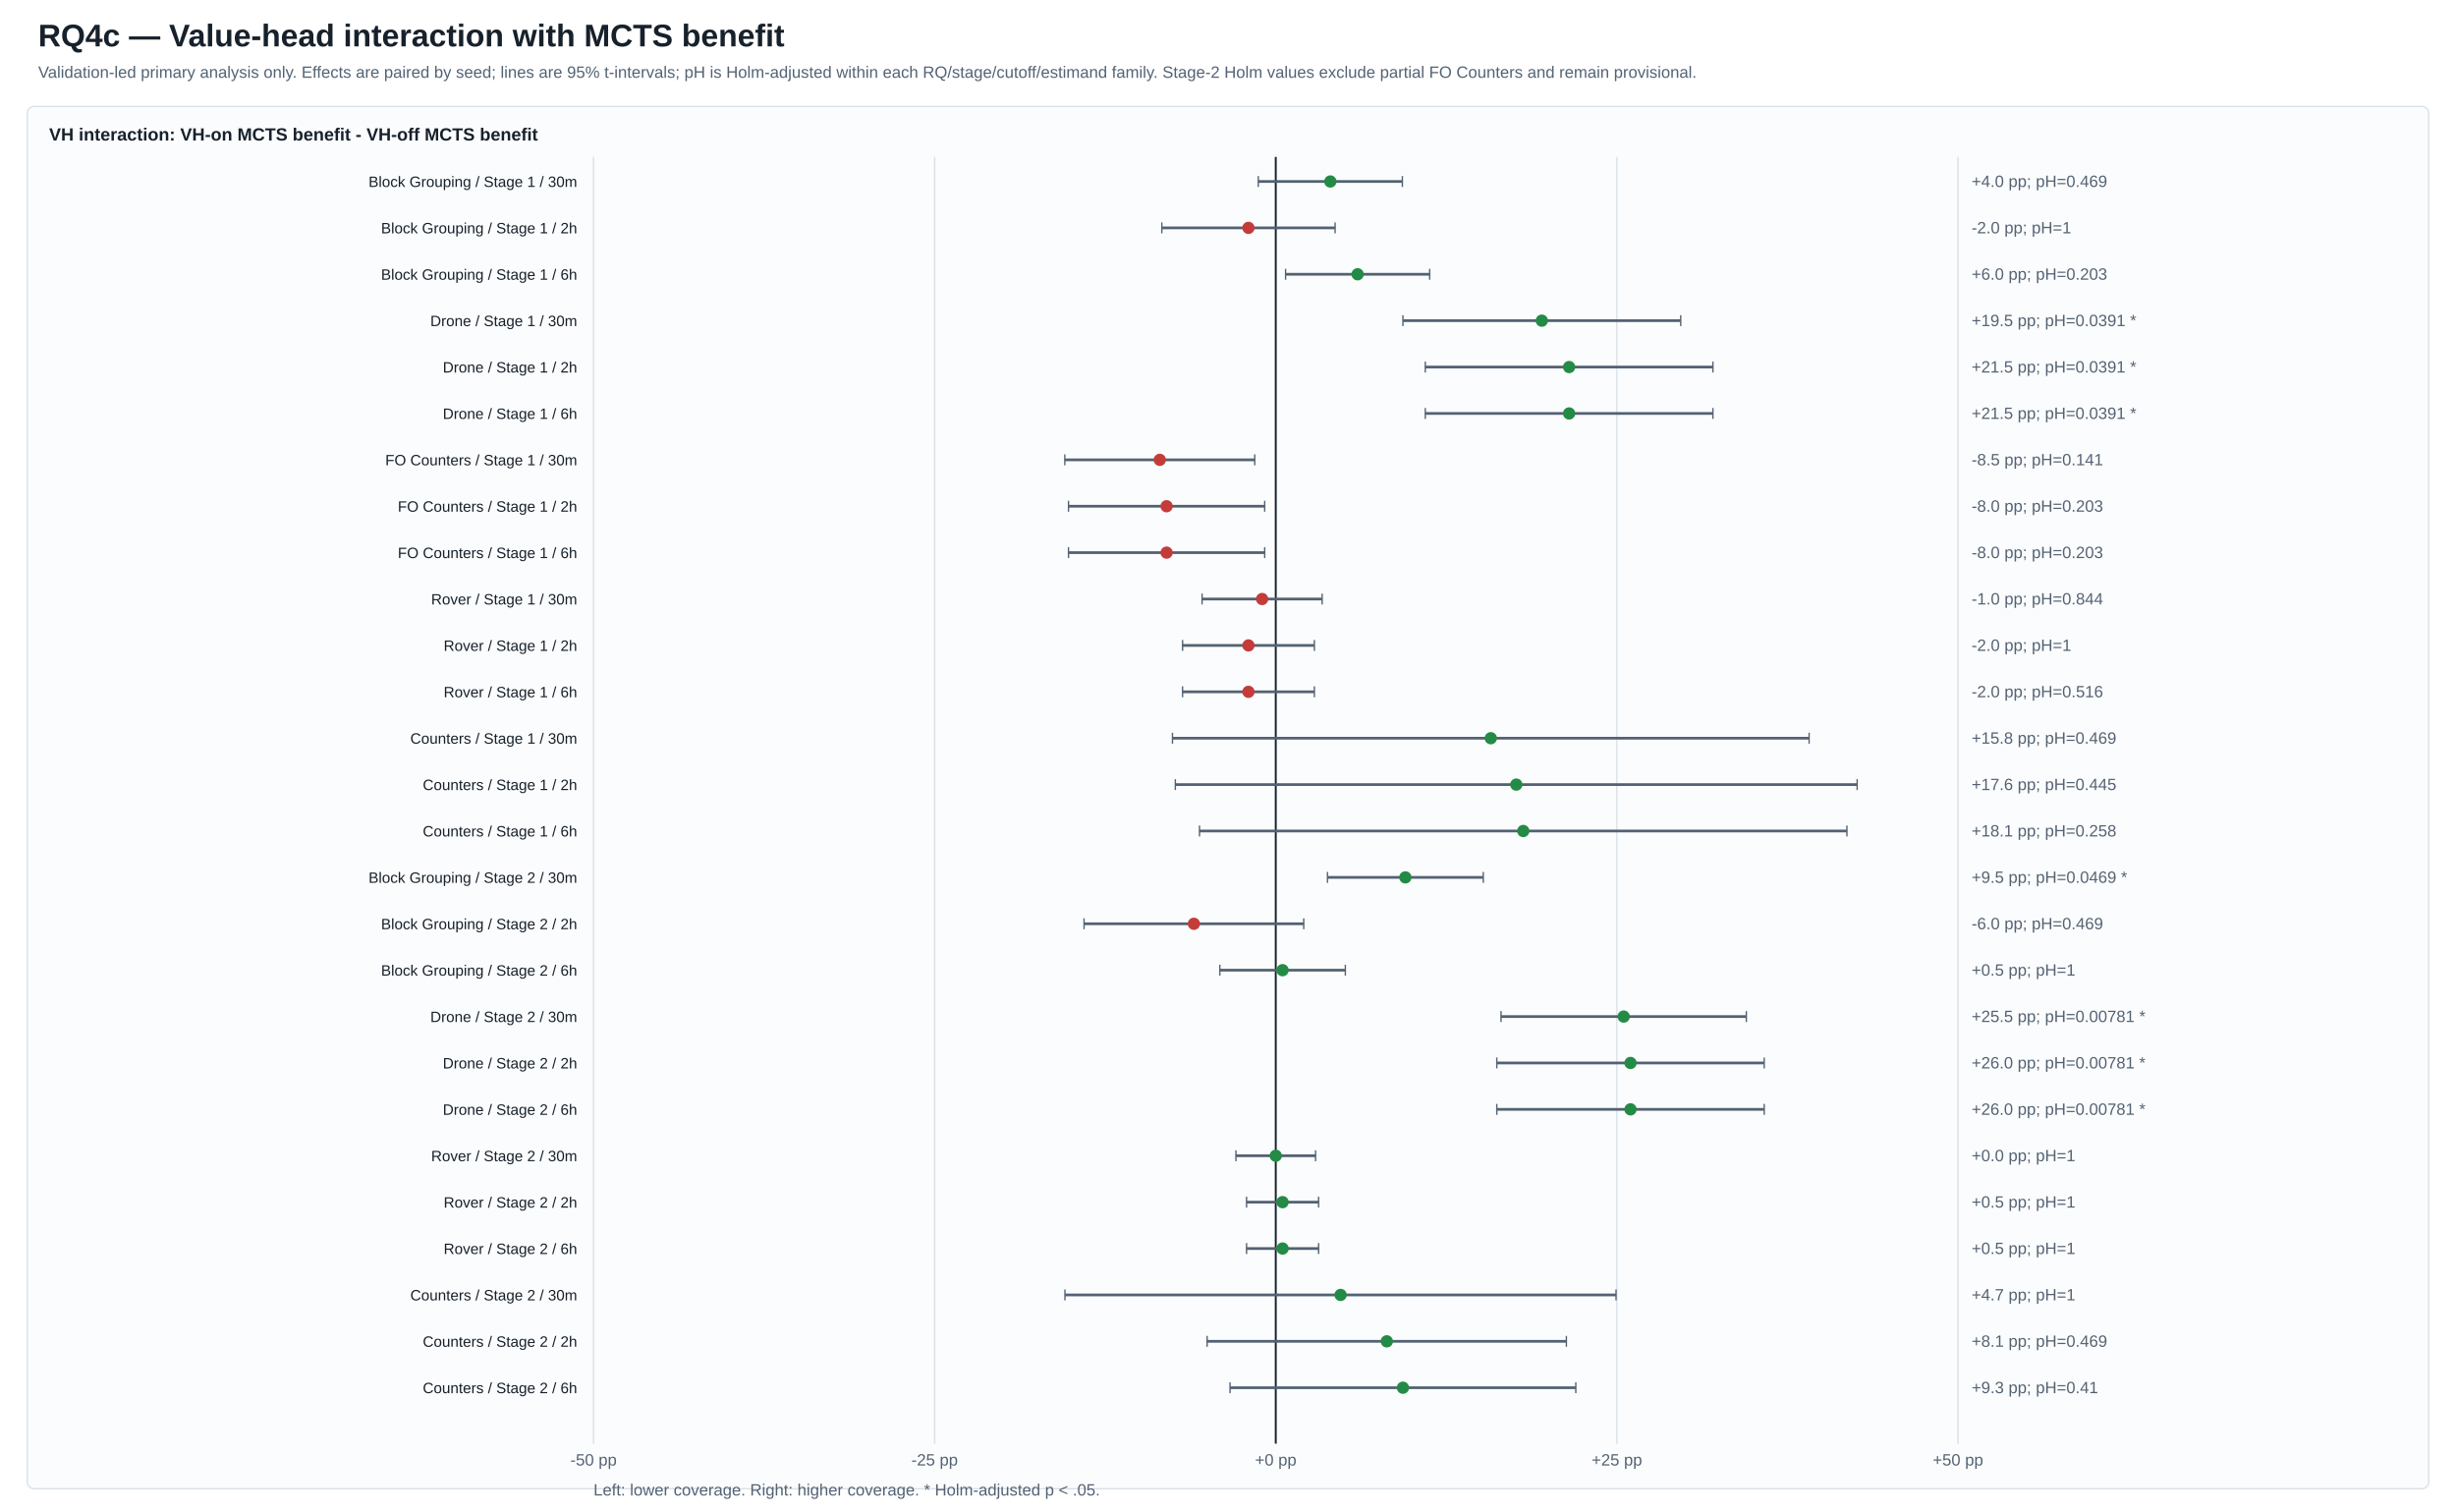
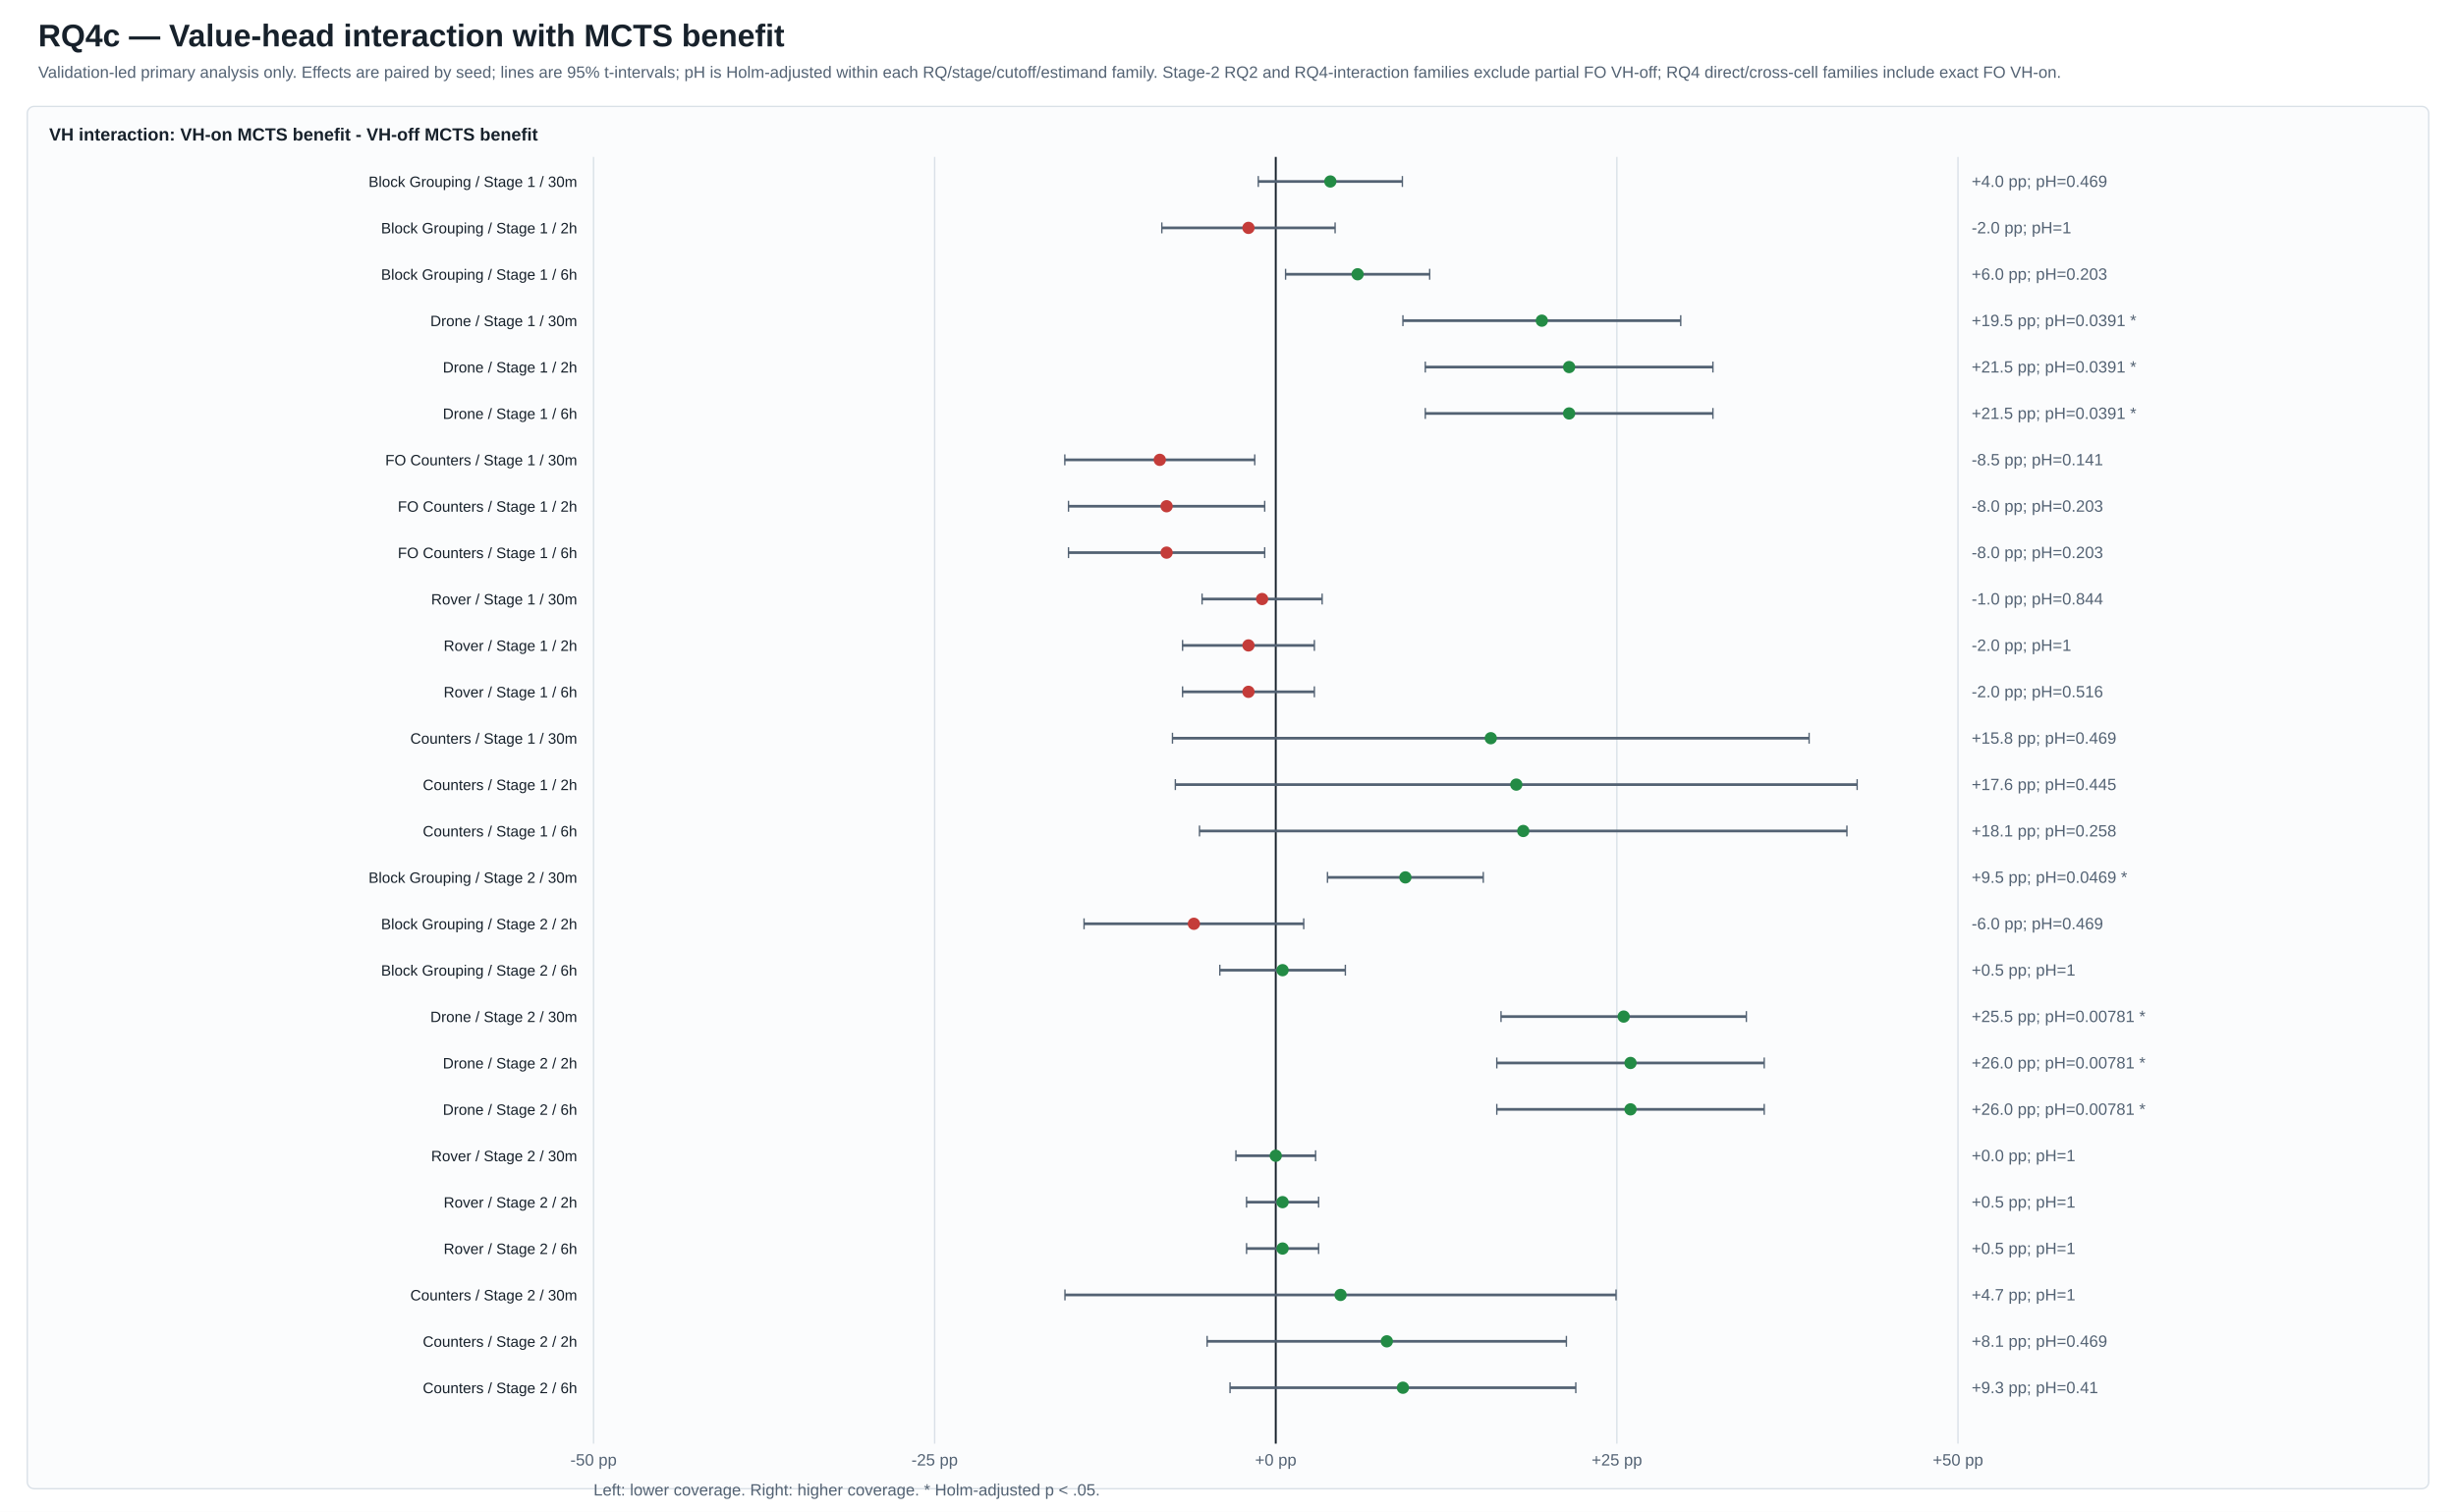
<svg xmlns="http://www.w3.org/2000/svg" width="1800" height="1108" viewBox="0 0 1800 1108">
  <rect width="100%" height="100%" fill="white" />
  <style>text{font-family:Segoe UI,Arial,sans-serif;fill:#17212b}.title{font-size:23px;font-weight:700}.sub{font-size:12px;fill:#536273}.label{font-size:11px}.head{font-size:13px;font-weight:700}</style>
  <text x="28" y="34" class="title">RQ4c — Value-head interaction with MCTS benefit</text>
-   <text x="28" y="57" class="sub">Validation-led primary analysis only. Effects are paired by seed; lines are 95% t-intervals; pH is Holm-adjusted within each RQ/stage/cutoff/estimand family. Stage-2 Holm values exclude partial FO Counters and remain provisional.</text>
+   <text x="28" y="57" class="sub">Validation-led primary analysis only. Effects are paired by seed; lines are 95% t-intervals; pH is Holm-adjusted within each RQ/stage/cutoff/estimand family. Stage-2 RQ2 and RQ4-interaction families exclude partial FO VH-off; RQ4 direct/cross-cell families include exact FO VH-on.</text>
  <rect x="20" y="78" width="1760" height="1013" rx="5" fill="#fbfcfd" stroke="#d9e0e7" />
  <text x="36" y="103" class="head">VH interaction: VH-on MCTS benefit - VH-off MCTS benefit</text>
  <line x1="435.0" y1="115" x2="435.0" y2="1058" stroke="#d9e0e7" stroke-width="1" />
  <text x="435.0" y="1074" text-anchor="middle" class="sub">-50 pp</text>
  <line x1="685.0" y1="115" x2="685.0" y2="1058" stroke="#d9e0e7" stroke-width="1" />
  <text x="685.0" y="1074" text-anchor="middle" class="sub">-25 pp</text>
  <line x1="935.0" y1="115" x2="935.0" y2="1058" stroke="#17212b" stroke-width="1.4" />
  <text x="935.0" y="1074" text-anchor="middle" class="sub">+0 pp</text>
  <line x1="1185.0" y1="115" x2="1185.0" y2="1058" stroke="#d9e0e7" stroke-width="1" />
  <text x="1185.0" y="1074" text-anchor="middle" class="sub">+25 pp</text>
  <line x1="1435.0" y1="115" x2="1435.0" y2="1058" stroke="#d9e0e7" stroke-width="1" />
  <text x="1435.0" y="1074" text-anchor="middle" class="sub">+50 pp</text>
  <text x="423" y="137" text-anchor="end" class="label">Block Grouping / Stage 1 / 30m</text>
  <line x1="922.2" y1="133" x2="1027.8" y2="133" stroke="#536273" stroke-width="2" />
  <line x1="922.2" y1="129" x2="922.2" y2="137" stroke="#536273" />
  <line x1="1027.8" y1="129" x2="1027.8" y2="137" stroke="#536273" />
  <circle cx="975.0" cy="133" r="4.5" fill="#238b45" />
  <text x="1445" y="137" class="sub">+4.0 pp; pH=0.469</text>
  <text x="423" y="171" text-anchor="end" class="label">Block Grouping / Stage 1 / 2h</text>
  <line x1="851.5" y1="167" x2="978.5" y2="167" stroke="#536273" stroke-width="2" />
  <line x1="851.5" y1="163" x2="851.5" y2="171" stroke="#536273" />
  <line x1="978.5" y1="163" x2="978.5" y2="171" stroke="#536273" />
  <circle cx="915.0" cy="167" r="4.5" fill="#c43c39" />
  <text x="1445" y="171" class="sub">-2.0 pp; pH=1</text>
  <text x="423" y="205" text-anchor="end" class="label">Block Grouping / Stage 1 / 6h</text>
  <line x1="942.2" y1="201" x2="1047.8" y2="201" stroke="#536273" stroke-width="2" />
  <line x1="942.2" y1="197" x2="942.2" y2="205" stroke="#536273" />
  <line x1="1047.8" y1="197" x2="1047.8" y2="205" stroke="#536273" />
  <circle cx="995.0" cy="201" r="4.5" fill="#238b45" />
  <text x="1445" y="205" class="sub">+6.0 pp; pH=0.203</text>
  <text x="423" y="239" text-anchor="end" class="label">Drone / Stage 1 / 30m</text>
  <line x1="1028.2" y1="235" x2="1231.8" y2="235" stroke="#536273" stroke-width="2" />
  <line x1="1028.2" y1="231" x2="1028.2" y2="239" stroke="#536273" />
  <line x1="1231.8" y1="231" x2="1231.8" y2="239" stroke="#536273" />
  <circle cx="1130.0" cy="235" r="4.5" fill="#238b45" />
  <text x="1445" y="239" class="sub">+19.5 pp; pH=0.0391 *</text>
  <text x="423" y="273" text-anchor="end" class="label">Drone / Stage 1 / 2h</text>
  <line x1="1044.6" y1="269" x2="1255.4" y2="269" stroke="#536273" stroke-width="2" />
  <line x1="1044.6" y1="265" x2="1044.6" y2="273" stroke="#536273" />
  <line x1="1255.4" y1="265" x2="1255.4" y2="273" stroke="#536273" />
  <circle cx="1150.0" cy="269" r="4.5" fill="#238b45" />
  <text x="1445" y="273" class="sub">+21.5 pp; pH=0.0391 *</text>
  <text x="423" y="307" text-anchor="end" class="label">Drone / Stage 1 / 6h</text>
  <line x1="1044.6" y1="303" x2="1255.4" y2="303" stroke="#536273" stroke-width="2" />
  <line x1="1044.6" y1="299" x2="1044.6" y2="307" stroke="#536273" />
  <line x1="1255.4" y1="299" x2="1255.4" y2="307" stroke="#536273" />
  <circle cx="1150.0" cy="303" r="4.5" fill="#238b45" />
  <text x="1445" y="307" class="sub">+21.5 pp; pH=0.0391 *</text>
  <text x="423" y="341" text-anchor="end" class="label">FO Counters / Stage 1 / 30m</text>
  <line x1="780.4" y1="337" x2="919.6" y2="337" stroke="#536273" stroke-width="2" />
  <line x1="780.4" y1="333" x2="780.4" y2="341" stroke="#536273" />
  <line x1="919.6" y1="333" x2="919.6" y2="341" stroke="#536273" />
  <circle cx="850.0" cy="337" r="4.5" fill="#c43c39" />
  <text x="1445" y="341" class="sub">-8.5 pp; pH=0.141</text>
  <text x="423" y="375" text-anchor="end" class="label">FO Counters / Stage 1 / 2h</text>
  <line x1="783.1" y1="371" x2="926.9" y2="371" stroke="#536273" stroke-width="2" />
  <line x1="783.1" y1="367" x2="783.1" y2="375" stroke="#536273" />
  <line x1="926.9" y1="367" x2="926.9" y2="375" stroke="#536273" />
  <circle cx="855.0" cy="371" r="4.5" fill="#c43c39" />
  <text x="1445" y="375" class="sub">-8.0 pp; pH=0.203</text>
  <text x="423" y="409" text-anchor="end" class="label">FO Counters / Stage 1 / 6h</text>
  <line x1="783.1" y1="405" x2="926.9" y2="405" stroke="#536273" stroke-width="2" />
  <line x1="783.1" y1="401" x2="783.1" y2="409" stroke="#536273" />
  <line x1="926.9" y1="401" x2="926.9" y2="409" stroke="#536273" />
  <circle cx="855.0" cy="405" r="4.5" fill="#c43c39" />
  <text x="1445" y="409" class="sub">-8.0 pp; pH=0.203</text>
  <text x="423" y="443" text-anchor="end" class="label">Rover / Stage 1 / 30m</text>
  <line x1="881.0" y1="439" x2="969.0" y2="439" stroke="#536273" stroke-width="2" />
  <line x1="881.0" y1="435" x2="881.0" y2="443" stroke="#536273" />
  <line x1="969.0" y1="435" x2="969.0" y2="443" stroke="#536273" />
  <circle cx="925.0" cy="439" r="4.5" fill="#c43c39" />
  <text x="1445" y="443" class="sub">-1.0 pp; pH=0.844</text>
  <text x="423" y="477" text-anchor="end" class="label">Rover / Stage 1 / 2h</text>
  <line x1="866.7" y1="473" x2="963.3" y2="473" stroke="#536273" stroke-width="2" />
  <line x1="866.7" y1="469" x2="866.7" y2="477" stroke="#536273" />
  <line x1="963.3" y1="469" x2="963.3" y2="477" stroke="#536273" />
  <circle cx="915.0" cy="473" r="4.5" fill="#c43c39" />
  <text x="1445" y="477" class="sub">-2.0 pp; pH=1</text>
  <text x="423" y="511" text-anchor="end" class="label">Rover / Stage 1 / 6h</text>
  <line x1="866.7" y1="507" x2="963.3" y2="507" stroke="#536273" stroke-width="2" />
  <line x1="866.7" y1="503" x2="866.7" y2="511" stroke="#536273" />
  <line x1="963.3" y1="503" x2="963.3" y2="511" stroke="#536273" />
  <circle cx="915.0" cy="507" r="4.5" fill="#c43c39" />
  <text x="1445" y="511" class="sub">-2.0 pp; pH=0.516</text>
  <text x="423" y="545" text-anchor="end" class="label">Counters / Stage 1 / 30m</text>
  <line x1="859.3" y1="541" x2="1325.9" y2="541" stroke="#536273" stroke-width="2" />
  <line x1="859.3" y1="537" x2="859.3" y2="545" stroke="#536273" />
  <line x1="1325.9" y1="537" x2="1325.9" y2="545" stroke="#536273" />
  <circle cx="1092.6" cy="541" r="4.5" fill="#238b45" />
  <text x="1445" y="545" class="sub">+15.8 pp; pH=0.469</text>
  <text x="423" y="579" text-anchor="end" class="label">Counters / Stage 1 / 2h</text>
  <line x1="861.4" y1="575" x2="1361.1" y2="575" stroke="#536273" stroke-width="2" />
  <line x1="861.4" y1="571" x2="861.4" y2="579" stroke="#536273" />
  <line x1="1361.1" y1="571" x2="1361.1" y2="579" stroke="#536273" />
  <circle cx="1111.3" cy="575" r="4.5" fill="#238b45" />
  <text x="1445" y="579" class="sub">+17.6 pp; pH=0.445</text>
  <text x="423" y="613" text-anchor="end" class="label">Counters / Stage 1 / 6h</text>
  <line x1="879.1" y1="609" x2="1353.6" y2="609" stroke="#536273" stroke-width="2" />
  <line x1="879.1" y1="605" x2="879.1" y2="613" stroke="#536273" />
  <line x1="1353.6" y1="605" x2="1353.6" y2="613" stroke="#536273" />
  <circle cx="1116.4" cy="609" r="4.5" fill="#238b45" />
  <text x="1445" y="613" class="sub">+18.1 pp; pH=0.258</text>
  <text x="423" y="647" text-anchor="end" class="label">Block Grouping / Stage 2 / 30m</text>
  <line x1="972.9" y1="643" x2="1087.1" y2="643" stroke="#536273" stroke-width="2" />
  <line x1="972.9" y1="639" x2="972.9" y2="647" stroke="#536273" />
  <line x1="1087.1" y1="639" x2="1087.1" y2="647" stroke="#536273" />
  <circle cx="1030.0" cy="643" r="4.5" fill="#238b45" />
  <text x="1445" y="647" class="sub">+9.5 pp; pH=0.0469 *</text>
  <text x="423" y="681" text-anchor="end" class="label">Block Grouping / Stage 2 / 2h</text>
  <line x1="794.5" y1="677" x2="955.5" y2="677" stroke="#536273" stroke-width="2" />
  <line x1="794.5" y1="673" x2="794.5" y2="681" stroke="#536273" />
  <line x1="955.5" y1="673" x2="955.5" y2="681" stroke="#536273" />
  <circle cx="875.0" cy="677" r="4.5" fill="#c43c39" />
  <text x="1445" y="681" class="sub">-6.0 pp; pH=0.469</text>
  <text x="423" y="715" text-anchor="end" class="label">Block Grouping / Stage 2 / 6h</text>
  <line x1="894.0" y1="711" x2="986.0" y2="711" stroke="#536273" stroke-width="2" />
  <line x1="894.0" y1="707" x2="894.0" y2="715" stroke="#536273" />
  <line x1="986.0" y1="707" x2="986.0" y2="715" stroke="#536273" />
  <circle cx="940.0" cy="711" r="4.5" fill="#238b45" />
  <text x="1445" y="715" class="sub">+0.5 pp; pH=1</text>
  <text x="423" y="749" text-anchor="end" class="label">Drone / Stage 2 / 30m</text>
  <line x1="1100.1" y1="745" x2="1279.9" y2="745" stroke="#536273" stroke-width="2" />
  <line x1="1100.1" y1="741" x2="1100.1" y2="749" stroke="#536273" />
  <line x1="1279.9" y1="741" x2="1279.9" y2="749" stroke="#536273" />
  <circle cx="1190.0" cy="745" r="4.5" fill="#238b45" />
  <text x="1445" y="749" class="sub">+25.5 pp; pH=0.00781 *</text>
  <text x="423" y="783" text-anchor="end" class="label">Drone / Stage 2 / 2h</text>
  <line x1="1097.0" y1="779" x2="1293.0" y2="779" stroke="#536273" stroke-width="2" />
  <line x1="1097.0" y1="775" x2="1097.0" y2="783" stroke="#536273" />
  <line x1="1293.0" y1="775" x2="1293.0" y2="783" stroke="#536273" />
  <circle cx="1195.0" cy="779" r="4.5" fill="#238b45" />
  <text x="1445" y="783" class="sub">+26.0 pp; pH=0.00781 *</text>
  <text x="423" y="817" text-anchor="end" class="label">Drone / Stage 2 / 6h</text>
  <line x1="1097.0" y1="813" x2="1293.0" y2="813" stroke="#536273" stroke-width="2" />
  <line x1="1097.0" y1="809" x2="1097.0" y2="817" stroke="#536273" />
  <line x1="1293.0" y1="809" x2="1293.0" y2="817" stroke="#536273" />
  <circle cx="1195.0" cy="813" r="4.5" fill="#238b45" />
  <text x="1445" y="817" class="sub">+26.0 pp; pH=0.00781 *</text>
  <text x="423" y="851" text-anchor="end" class="label">Rover / Stage 2 / 30m</text>
  <line x1="905.8" y1="847" x2="964.2" y2="847" stroke="#536273" stroke-width="2" />
  <line x1="905.8" y1="843" x2="905.8" y2="851" stroke="#536273" />
  <line x1="964.2" y1="843" x2="964.2" y2="851" stroke="#536273" />
  <circle cx="935.0" cy="847" r="4.5" fill="#238b45" />
  <text x="1445" y="851" class="sub">+0.0 pp; pH=1</text>
  <text x="423" y="885" text-anchor="end" class="label">Rover / Stage 2 / 2h</text>
  <line x1="913.6" y1="881" x2="966.4" y2="881" stroke="#536273" stroke-width="2" />
  <line x1="913.6" y1="877" x2="913.6" y2="885" stroke="#536273" />
  <line x1="966.4" y1="877" x2="966.4" y2="885" stroke="#536273" />
  <circle cx="940.0" cy="881" r="4.5" fill="#238b45" />
  <text x="1445" y="885" class="sub">+0.5 pp; pH=1</text>
  <text x="423" y="919" text-anchor="end" class="label">Rover / Stage 2 / 6h</text>
  <line x1="913.6" y1="915" x2="966.4" y2="915" stroke="#536273" stroke-width="2" />
  <line x1="913.6" y1="911" x2="913.6" y2="919" stroke="#536273" />
  <line x1="966.4" y1="911" x2="966.4" y2="919" stroke="#536273" />
  <circle cx="940.0" cy="915" r="4.5" fill="#238b45" />
  <text x="1445" y="919" class="sub">+0.5 pp; pH=1</text>
  <text x="423" y="953" text-anchor="end" class="label">Counters / Stage 2 / 30m</text>
  <line x1="780.5" y1="949" x2="1184.4" y2="949" stroke="#536273" stroke-width="2" />
  <line x1="780.5" y1="945" x2="780.5" y2="953" stroke="#536273" />
  <line x1="1184.4" y1="945" x2="1184.4" y2="953" stroke="#536273" />
  <circle cx="982.5" cy="949" r="4.5" fill="#238b45" />
  <text x="1445" y="953" class="sub">+4.7 pp; pH=1</text>
  <text x="423" y="987" text-anchor="end" class="label">Counters / Stage 2 / 2h</text>
  <line x1="884.7" y1="983" x2="1148.0" y2="983" stroke="#536273" stroke-width="2" />
  <line x1="884.7" y1="979" x2="884.7" y2="987" stroke="#536273" />
  <line x1="1148.0" y1="979" x2="1148.0" y2="987" stroke="#536273" />
  <circle cx="1016.4" cy="983" r="4.5" fill="#238b45" />
  <text x="1445" y="987" class="sub">+8.1 pp; pH=0.469</text>
  <text x="423" y="1021" text-anchor="end" class="label">Counters / Stage 2 / 6h</text>
  <line x1="901.5" y1="1017" x2="1154.9" y2="1017" stroke="#536273" stroke-width="2" />
  <line x1="901.5" y1="1013" x2="901.5" y2="1021" stroke="#536273" />
  <line x1="1154.9" y1="1013" x2="1154.9" y2="1021" stroke="#536273" />
  <circle cx="1028.2" cy="1017" r="4.5" fill="#238b45" />
  <text x="1445" y="1021" class="sub">+9.3 pp; pH=0.41</text>
  <text x="435" y="1096" class="sub">Left: lower coverage. Right: higher coverage. * Holm-adjusted p &lt; .05.</text>
</svg>
